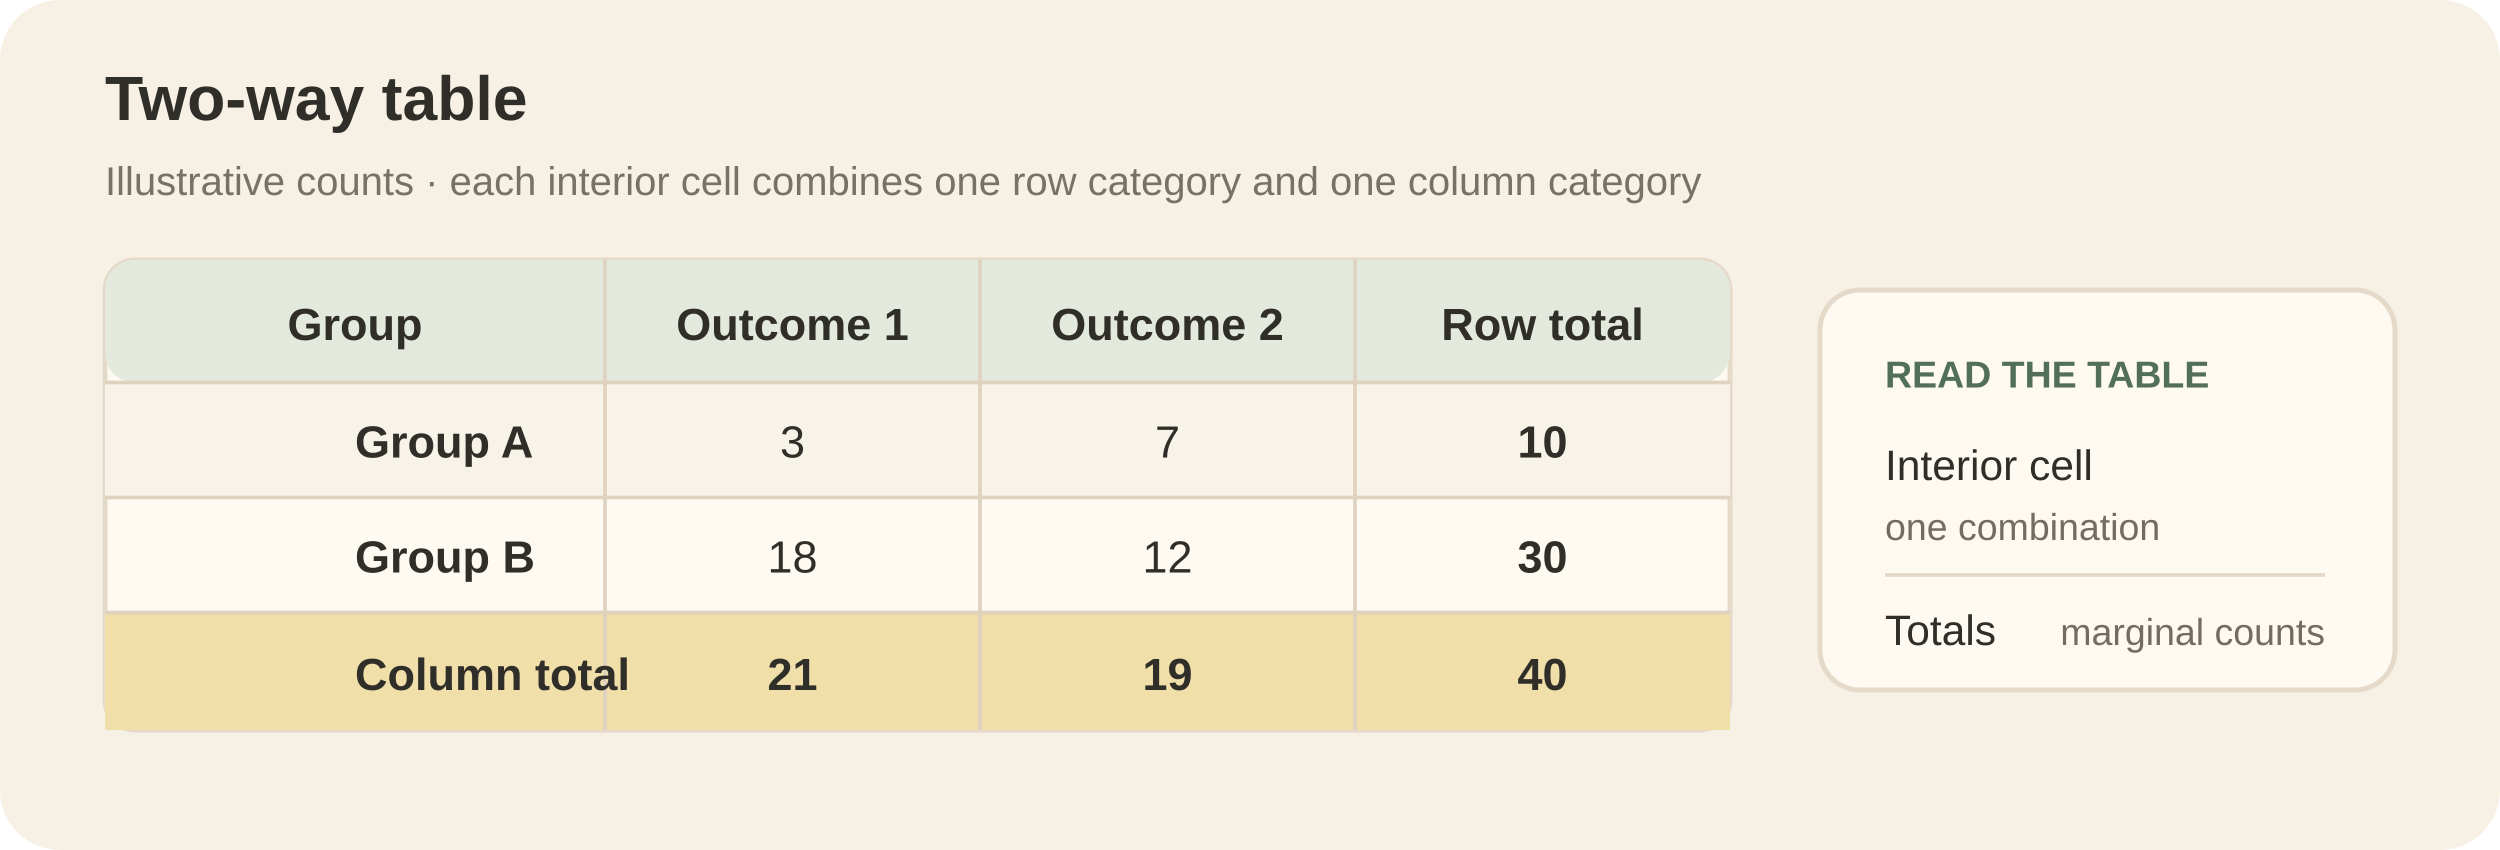
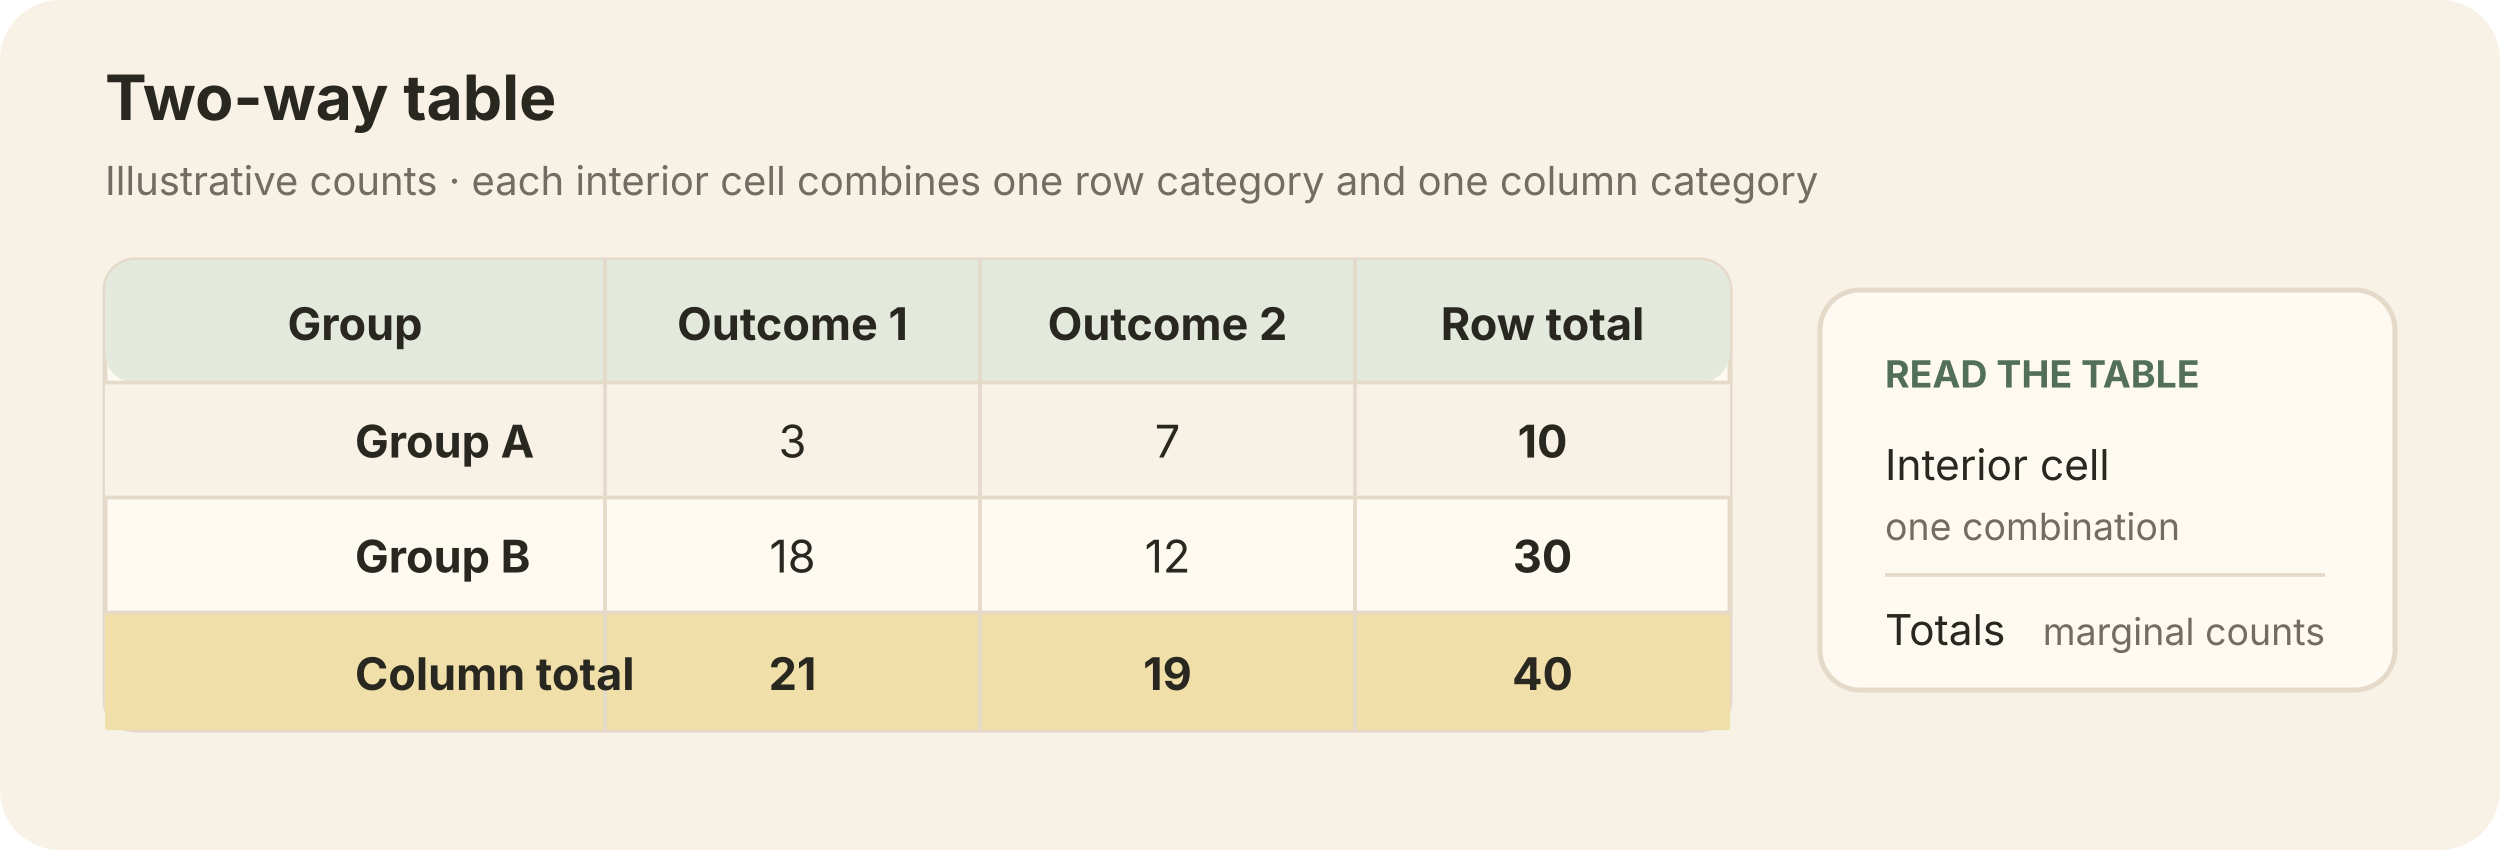
<svg xmlns="http://www.w3.org/2000/svg" viewBox="0 0 1000 340" role="img" aria-labelledby="title desc">
-   <rect width="1000" height="340" rx="24" fill="#f7f1e5" />
-   <text x="42" y="48" fill="#302e29" font-family="Arial, sans-serif" font-size="25" font-weight="700">Two-way table</text>
-   <text x="42" y="78" fill="#777166" font-family="Arial, sans-serif" font-size="16">Illustrative counts · each interior cell combines one row category and one column category</text>
+   <rect width="1000" height="340" rx="24" fill="#f8f1e5" />
+   <text x="42" y="48" fill="#282720" font-family="Inter, -apple-system, BlinkMacSystemFont, system-ui, sans-serif" font-size="25" font-weight="700">Two-way table</text>
+   <text x="42" y="78" fill="#716d62" font-family="Inter, -apple-system, BlinkMacSystemFont, system-ui, sans-serif" font-size="16">Illustrative counts · each interior cell combines one row category and one column category</text>
  <rect x="42" y="104" width="650" height="188" rx="12" fill="#fffaf1" stroke="#e5dac9" stroke-width="2" />
  <rect x="42" y="104" width="650" height="49" rx="12" fill="#e4e9dd" />
-   <rect x="42" y="153" width="650" height="46" fill="#f8f3e9" />
+   <rect x="42" y="153" width="650" height="46" fill="#f8f1e5" />
  <rect x="42" y="245" width="650" height="47" fill="#f1dfaa" />
-   <g stroke="#dfd3bf" stroke-width="1.5">
+   <g stroke="#e5dac9" stroke-width="1.5">
    <line x1="42" y1="153" x2="692" y2="153" />
    <line x1="42" y1="199" x2="692" y2="199" />
    <line x1="42" y1="245" x2="692" y2="245" />
    <line x1="242" y1="104" x2="242" y2="292" />
    <line x1="392" y1="104" x2="392" y2="292" />
    <line x1="542" y1="104" x2="542" y2="292" />
  </g>
-   <g fill="#302e29" font-family="Arial, sans-serif" font-size="18" text-anchor="middle">
+   <g fill="#282720" font-family="Inter, -apple-system, BlinkMacSystemFont, system-ui, sans-serif" font-size="18" text-anchor="middle">
    <text x="142" y="136" font-weight="700">Group</text>
    <text x="317" y="136" font-weight="700">Outcome 1</text>
    <text x="467" y="136" font-weight="700">Outcome 2</text>
    <text x="617" y="136" font-weight="700">Row total</text>
    <text x="142" y="183" text-anchor="start" font-weight="700">Group A</text>
    <text x="317" y="183">3</text>
    <text x="467" y="183">7</text>
    <text x="617" y="183" font-weight="700">10</text>
    <text x="142" y="229" text-anchor="start" font-weight="700">Group B</text>
    <text x="317" y="229">18</text>
    <text x="467" y="229">12</text>
    <text x="617" y="229" font-weight="700">30</text>
    <text x="142" y="276" text-anchor="start" font-weight="700">Column total</text>
    <text x="317" y="276" font-weight="700">21</text>
    <text x="467" y="276" font-weight="700">19</text>
    <text x="617" y="276" font-weight="700">40</text>
  </g>
  <rect x="728" y="116" width="230" height="160" rx="16" fill="#fffaf1" stroke="#e5dac9" stroke-width="2" />
-   <text x="754" y="155" fill="#526f5c" font-family="Arial, sans-serif" font-size="15" font-weight="700">READ THE TABLE</text>
-   <text x="754" y="192" fill="#302e29" font-family="Arial, sans-serif" font-size="17">Interior cell</text>
-   <text x="754" y="216" fill="#716d62" font-family="Arial, sans-serif" font-size="15">one combination</text>
+   <text x="754" y="155" fill="#526f5c" font-family="Inter, -apple-system, BlinkMacSystemFont, system-ui, sans-serif" font-size="15" font-weight="700">READ THE TABLE</text>
+   <text x="754" y="192" fill="#282720" font-family="Inter, -apple-system, BlinkMacSystemFont, system-ui, sans-serif" font-size="17">Interior cell</text>
+   <text x="754" y="216" fill="#716d62" font-family="Inter, -apple-system, BlinkMacSystemFont, system-ui, sans-serif" font-size="15">one combination</text>
  <line x1="754" y1="230" x2="930" y2="230" stroke="#e5dac9" stroke-width="1.5" />
-   <text x="754" y="258" fill="#302e29" font-family="Arial, sans-serif" font-size="17">Totals</text>
-   <text x="930" y="258" fill="#716d62" font-family="Arial, sans-serif" font-size="15" text-anchor="end">marginal counts</text>
+   <text x="754" y="258" fill="#282720" font-family="Inter, -apple-system, BlinkMacSystemFont, system-ui, sans-serif" font-size="17">Totals</text>
+   <text x="930" y="258" fill="#716d62" font-family="Inter, -apple-system, BlinkMacSystemFont, system-ui, sans-serif" font-size="15" text-anchor="end">marginal counts</text>
</svg>
